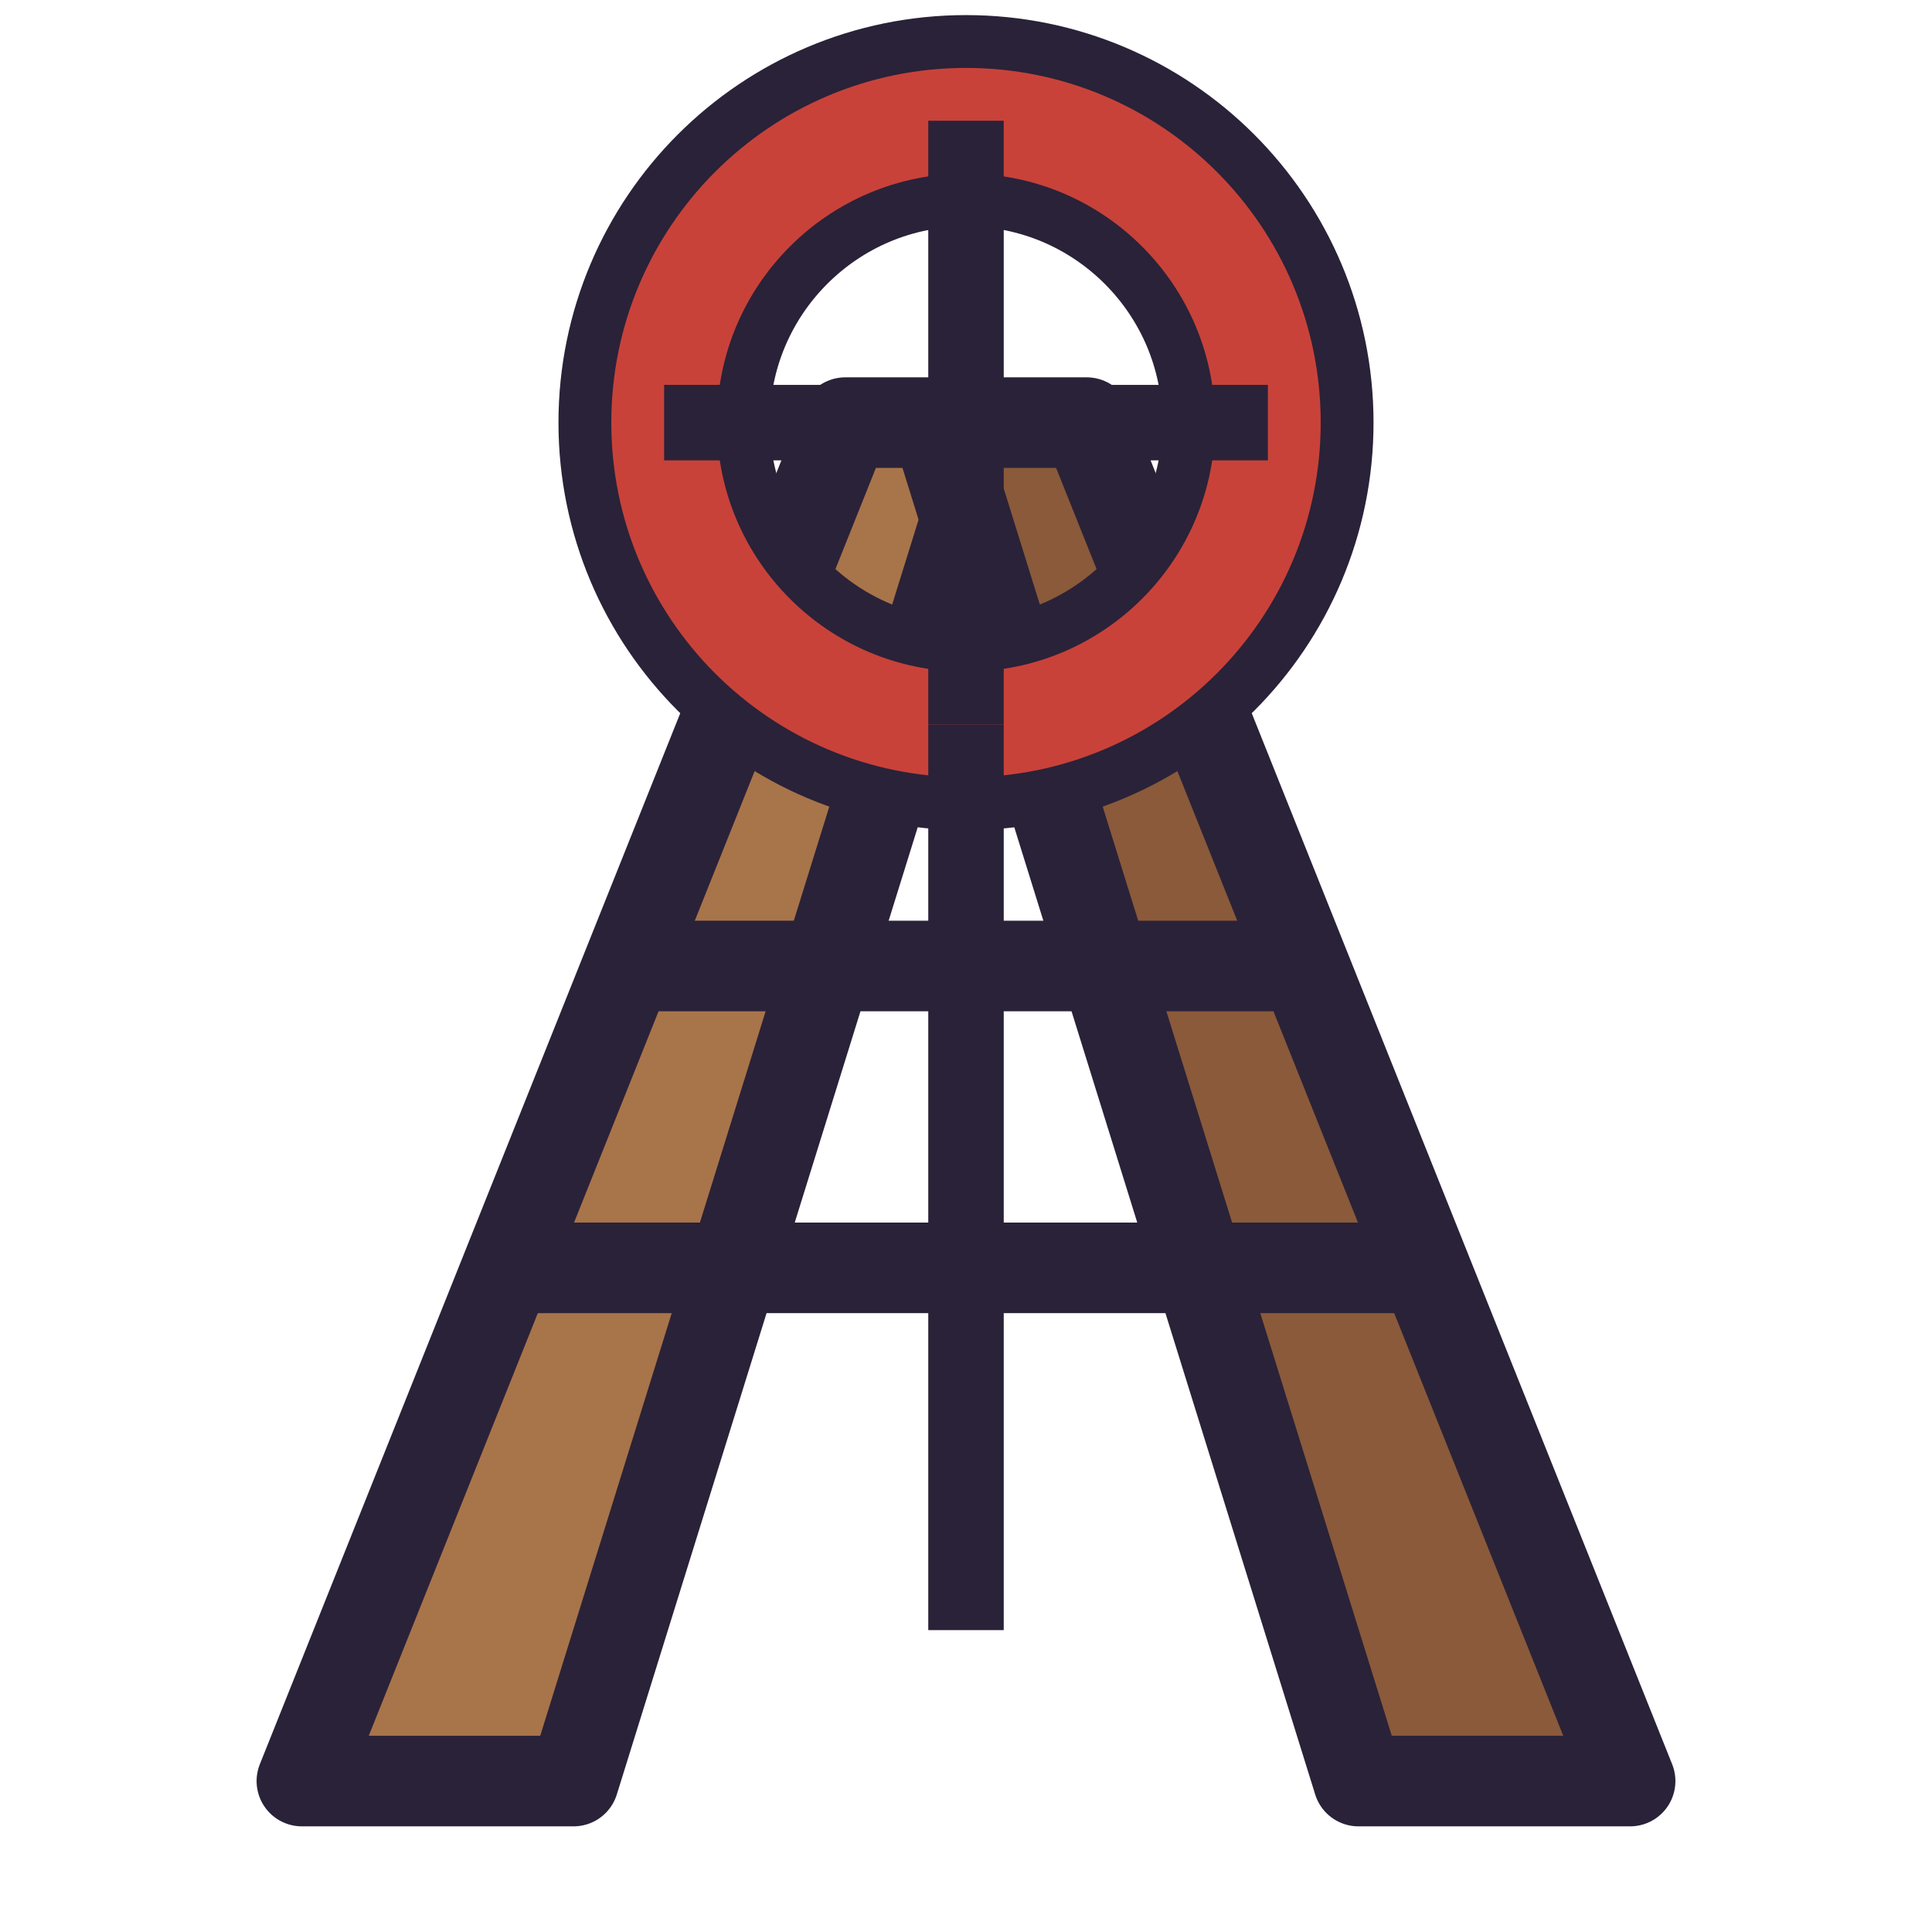
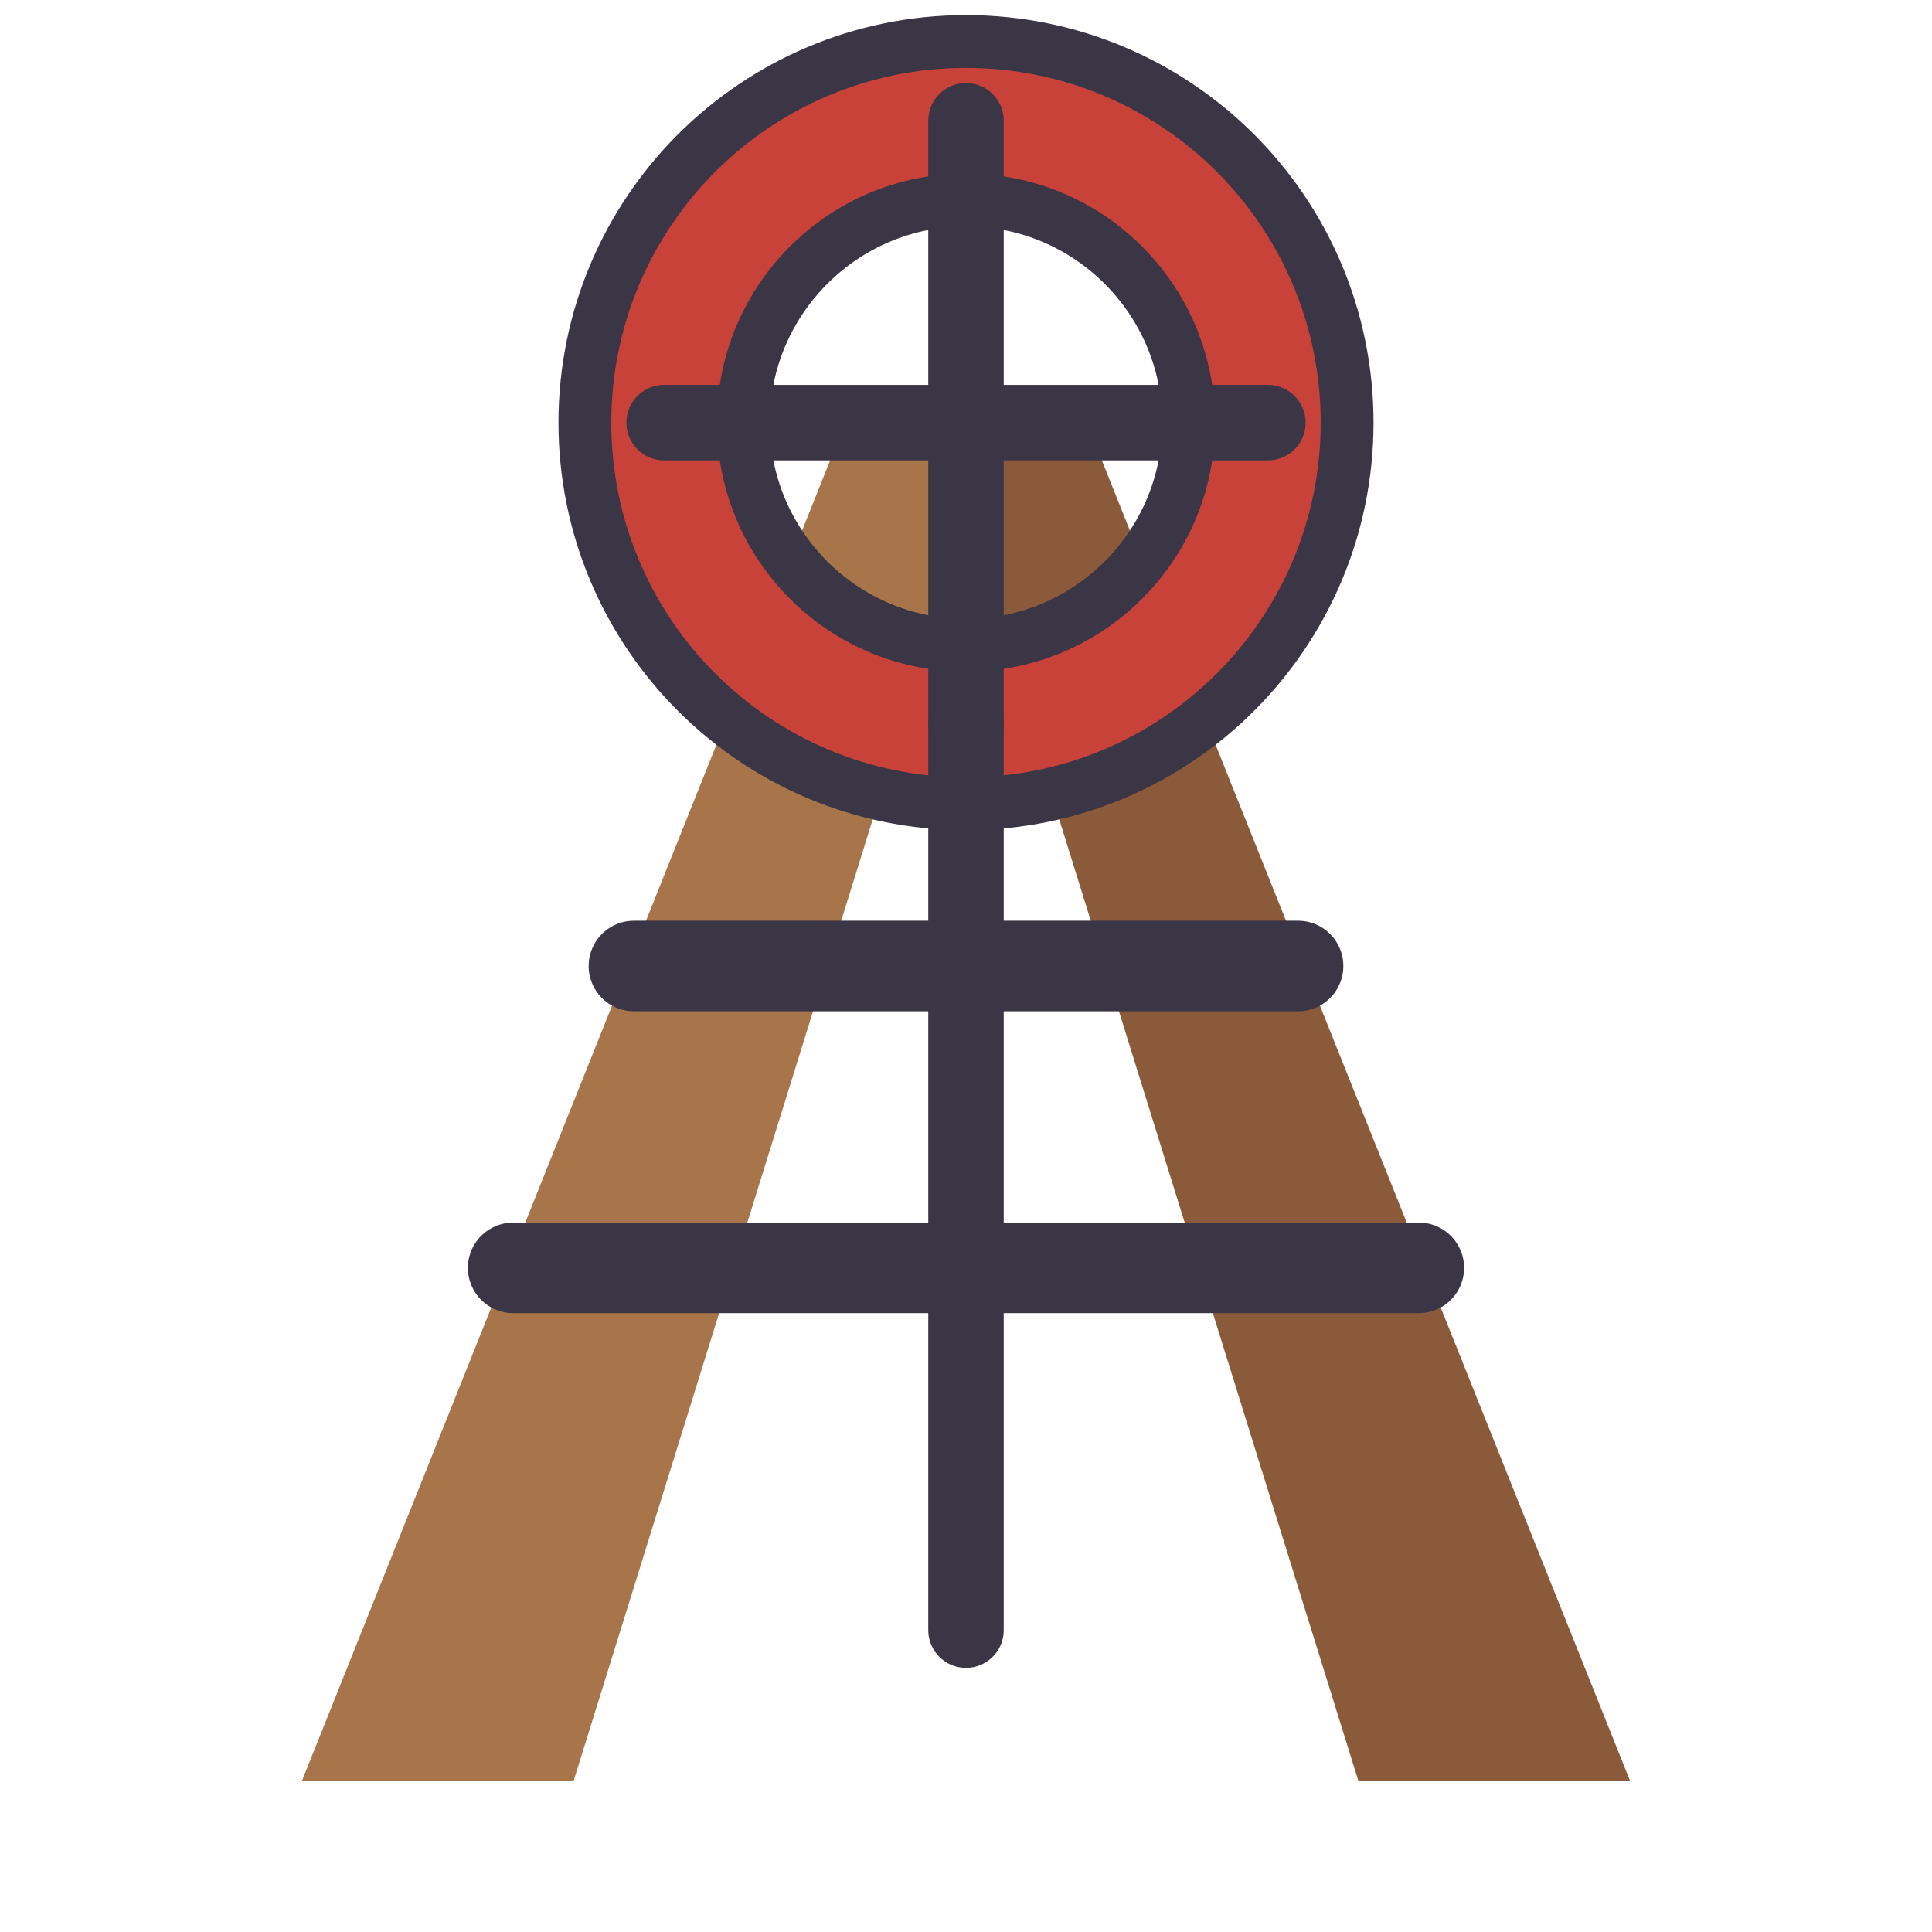
<svg xmlns="http://www.w3.org/2000/svg" viewBox="0 0 64 64">
-   <g stroke="#2a2238" stroke-width="3" stroke-linejoin="round" stroke-linecap="round">
+   <g>
    <path d="M10 59 L28 14 L33 14 L19 59 Z" fill="#a8744a" />
    <path d="M54 59 L36 14 L31 14 L45 59 Z" fill="#8a5a3a" />
-     <path d="M17 42 H47 M21 32 H43" />
+     <path d="M17 42 H47 M21 32 H43" stroke="#3b3646" stroke-width="3" stroke-linecap="round" stroke-linejoin="round" />
  </g>
-   <circle cx="32" cy="14" r="10" fill="none" stroke="#2a2238" stroke-width="7" />
+   <circle cx="32" cy="14" r="10" fill="none" stroke="#3b3646" stroke-width="7" stroke-linecap="round" stroke-linejoin="round" />
  <circle cx="32" cy="14" r="10" fill="none" stroke="#c8423a" stroke-width="3.5" />
-   <path d="M32 4 V24 M22 14 H42" stroke="#2a2238" stroke-width="2.5" />
-   <path d="M32 24 V54" stroke="#2a2238" stroke-width="2.5" />
+   <path d="M32 4 V24 M22 14 H42" stroke="#3b3646" stroke-width="2.5" stroke-linecap="round" stroke-linejoin="round" />
+   <path d="M32 24 V54" stroke="#3b3646" stroke-width="2.5" stroke-linecap="round" stroke-linejoin="round" />
</svg>
